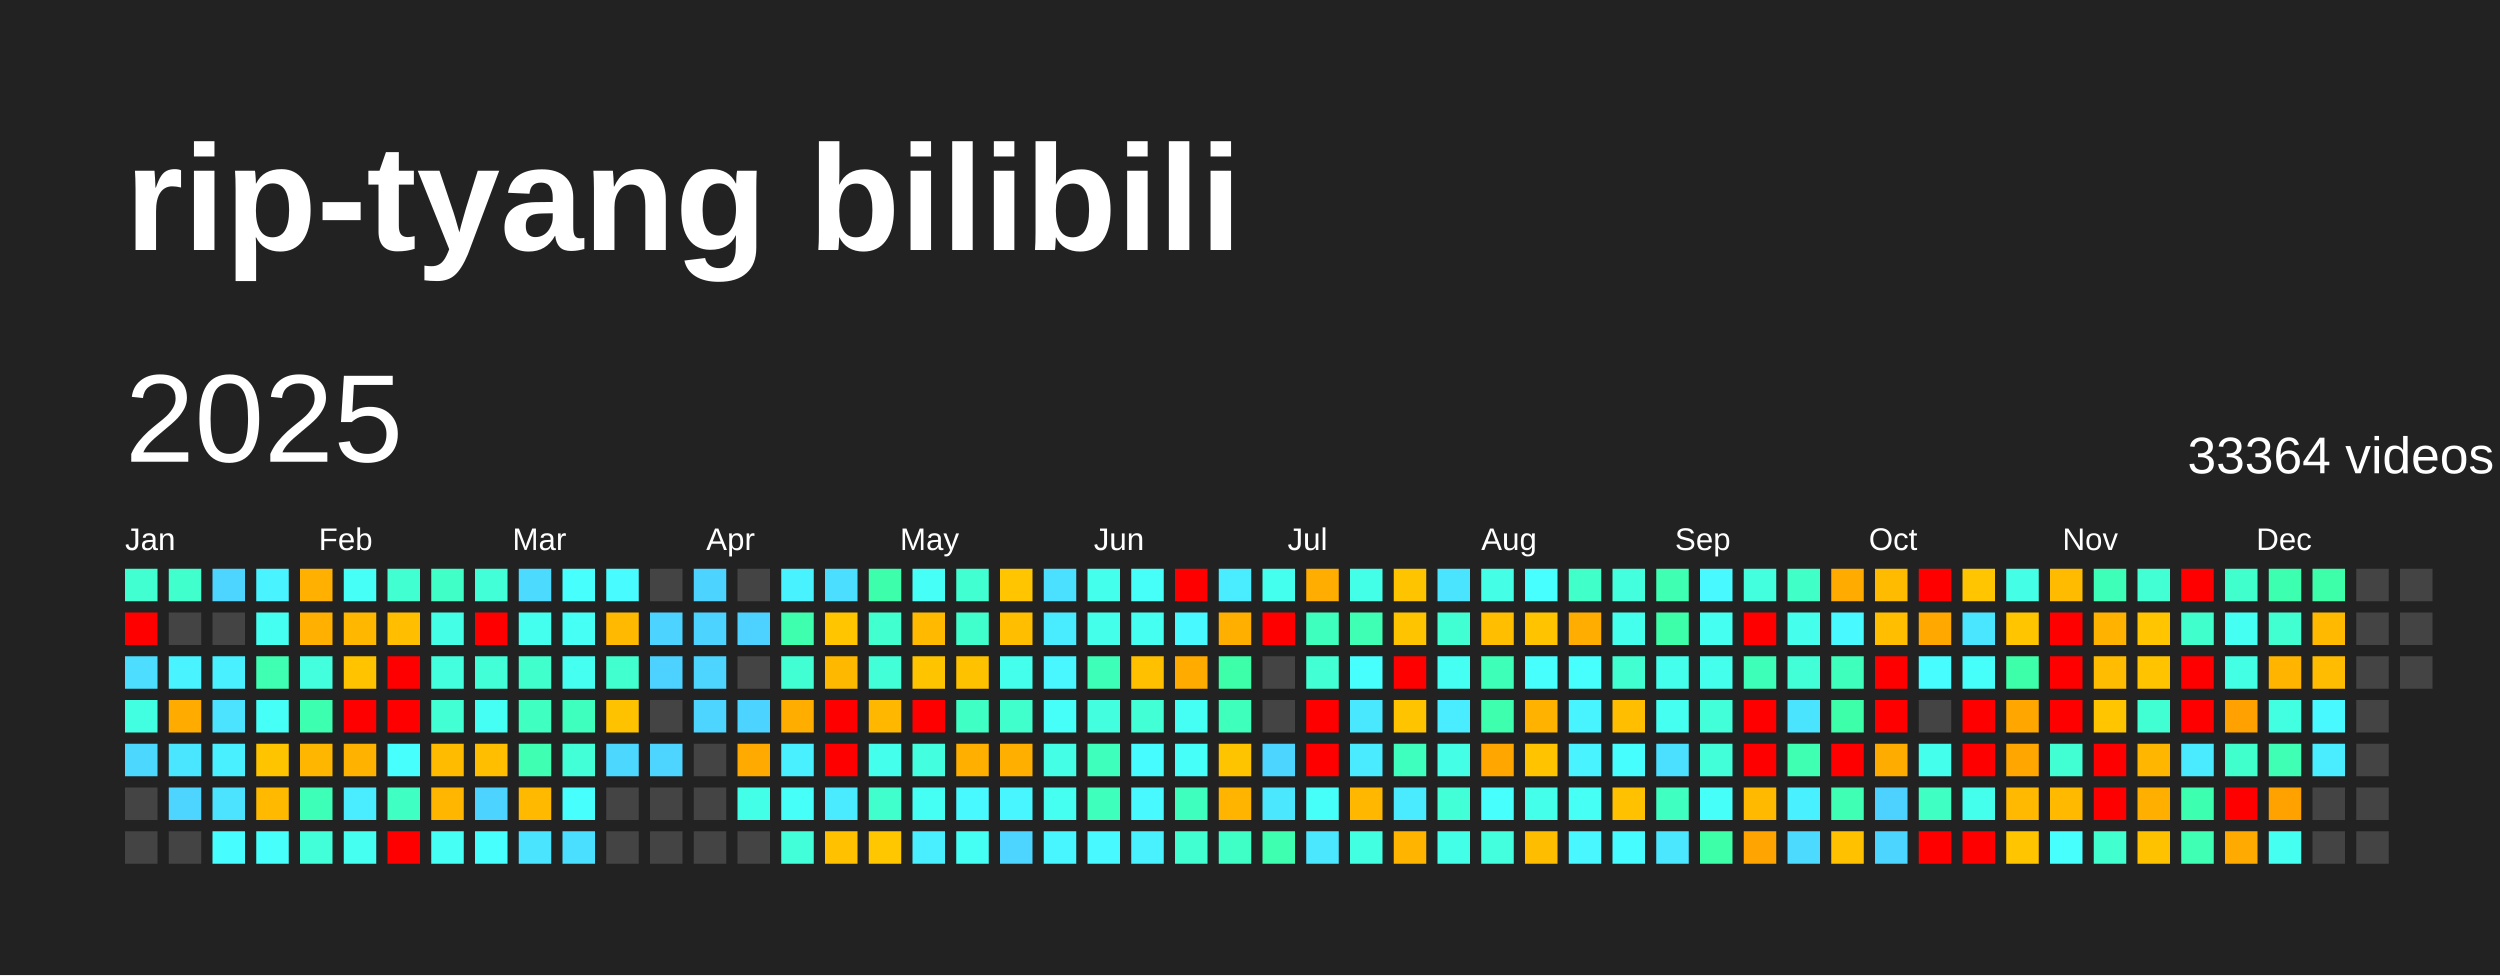
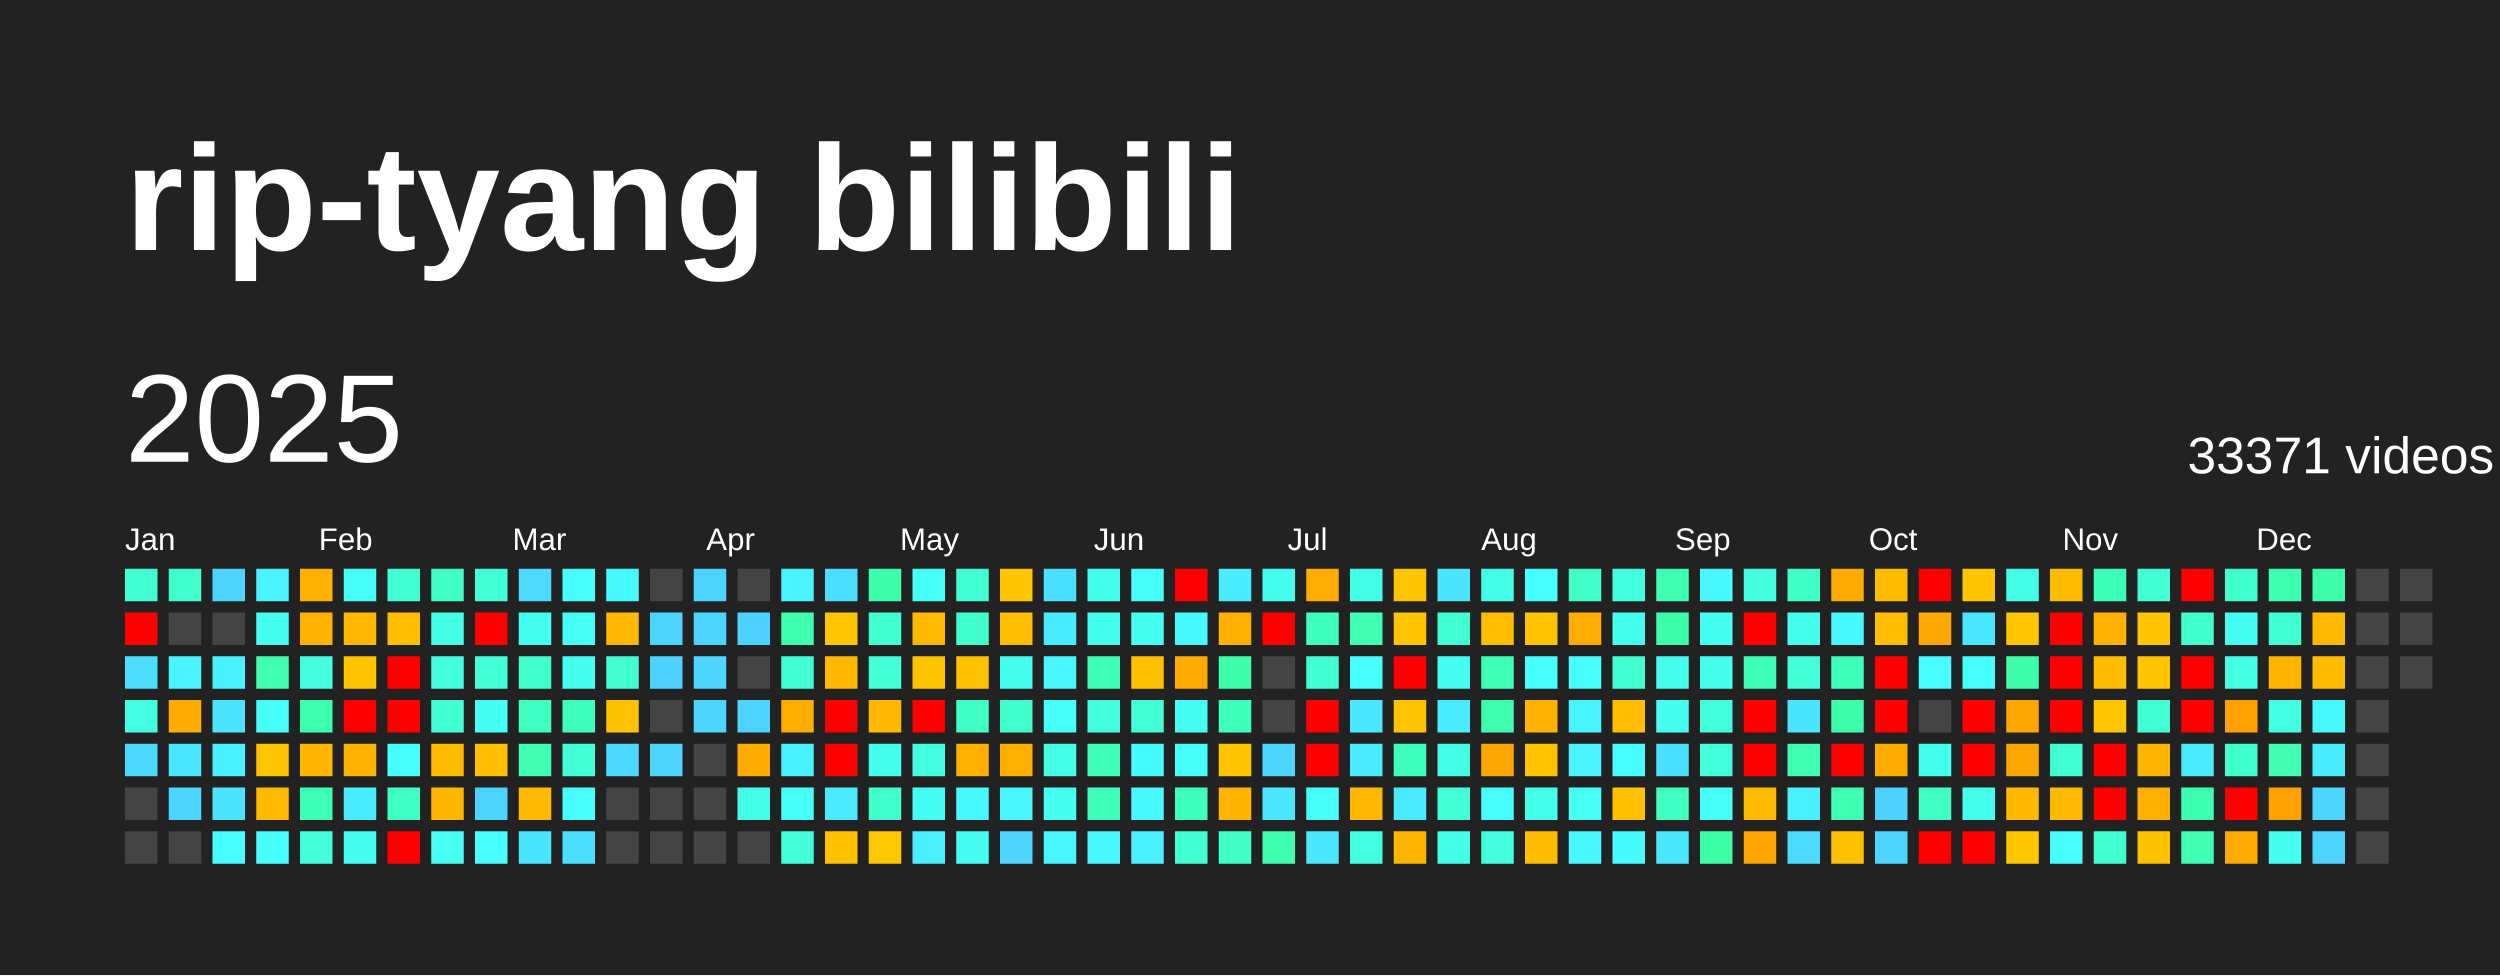
<svg xmlns="http://www.w3.org/2000/svg" baseProfile="full" height="78mm" version="1.1" viewBox="0,0,200,78" width="200mm">
  <defs />
  <rect fill="#222222" height="78" width="200" x="0" y="0" />
  <text fill="#FFFFFF" style="font-size:12px; font-family:Arial; font-weight:bold;" x="10" y="20">rip-tyang bilibili</text>
  <text dominant-baseline="hanging" fill="#FFFFFF" style="font-size:10.0px; font-family:Arial;" x="10" y="30">2025</text>
-   <text dominant-baseline="hanging" fill="#FFFFFF" style="font-size:4.125px; font-family:Arial;" x="175" y="35">33364 videos</text>
+   <text dominant-baseline="hanging" fill="#FFFFFF" style="font-size:4.125px; font-family:Arial;" x="175" y="35">33371 videos</text>
  <text fill="#FFFFFF" style="font-size:2.5px; font-family:Arial" x="10.0" y="44">Jan</text>
  <text fill="#FFFFFF" style="font-size:2.5px; font-family:Arial" x="25.5" y="44">Feb</text>
  <text fill="#FFFFFF" style="font-size:2.5px; font-family:Arial" x="41.0" y="44">Mar</text>
  <text fill="#FFFFFF" style="font-size:2.5px; font-family:Arial" x="56.5" y="44">Apr</text>
  <text fill="#FFFFFF" style="font-size:2.5px; font-family:Arial" x="72.0" y="44">May</text>
  <text fill="#FFFFFF" style="font-size:2.5px; font-family:Arial" x="87.5" y="44">Jun</text>
  <text fill="#FFFFFF" style="font-size:2.5px; font-family:Arial" x="103.0" y="44">Jul</text>
  <text fill="#FFFFFF" style="font-size:2.5px; font-family:Arial" x="118.5" y="44">Aug</text>
  <text fill="#FFFFFF" style="font-size:2.5px; font-family:Arial" x="134.0" y="44">Sep</text>
  <text fill="#FFFFFF" style="font-size:2.5px; font-family:Arial" x="149.5" y="44">Oct</text>
  <text fill="#FFFFFF" style="font-size:2.5px; font-family:Arial" x="165.0" y="44">Nov</text>
  <text fill="#FFFFFF" style="font-size:2.5px; font-family:Arial" x="180.5" y="44">Dec</text>
  <rect fill="#41ffd1" height="2.6" width="2.6" x="10.0" y="45.5" />
  <rect fill="red" height="2.6" width="2.6" x="10.0" y="49.0" />
  <rect fill="#4cddff" height="2.6" width="2.6" x="10.0" y="52.5" />
  <rect fill="#43ffe1" height="2.6" width="2.6" x="10.0" y="56.0" />
  <rect fill="#4cd7ff" height="2.6" width="2.6" x="10.0" y="59.5" />
  <rect fill="#444444" height="2.6" width="2.6" x="10.0" y="63.0" />
  <rect fill="#444444" height="2.6" width="2.6" x="10.0" y="66.5" />
  <rect fill="#41ffcd" height="2.6" width="2.6" x="13.5" y="45.5" />
  <rect fill="#444444" height="2.6" width="2.6" x="13.5" y="49.0" />
  <rect fill="#49f3ff" height="2.6" width="2.6" x="13.5" y="52.5" />
  <rect fill="#ffab00" height="2.6" width="2.6" x="13.5" y="56.0" />
  <rect fill="#4ae6ff" height="2.6" width="2.6" x="13.5" y="59.5" />
  <rect fill="#4dd4ff" height="2.6" width="2.6" x="13.5" y="63.0" />
  <rect fill="#444444" height="2.6" width="2.6" x="13.5" y="66.5" />
  <rect fill="#4dd5ff" height="2.6" width="2.6" x="17.0" y="45.5" />
  <rect fill="#444444" height="2.6" width="2.6" x="17.0" y="49.0" />
  <rect fill="#49f0ff" height="2.6" width="2.6" x="17.0" y="52.5" />
  <rect fill="#4be3ff" height="2.6" width="2.6" x="17.0" y="56.0" />
  <rect fill="#49f0ff" height="2.6" width="2.6" x="17.0" y="59.5" />
  <rect fill="#4be3ff" height="2.6" width="2.6" x="17.0" y="63.0" />
  <rect fill="#47fdff" height="2.6" width="2.6" x="17.0" y="66.5" />
  <rect fill="#49f3ff" height="2.6" width="2.6" x="20.5" y="45.5" />
  <rect fill="#45fff1" height="2.6" width="2.6" x="20.5" y="49.0" />
  <rect fill="#3effb2" height="2.6" width="2.6" x="20.5" y="52.5" />
  <rect fill="#46fff7" height="2.6" width="2.6" x="20.5" y="56.0" />
  <rect fill="#ffc400" height="2.6" width="2.6" x="20.5" y="59.5" />
  <rect fill="#ffba00" height="2.6" width="2.6" x="20.5" y="63.0" />
  <rect fill="#47fffb" height="2.6" width="2.6" x="20.5" y="66.5" />
  <rect fill="#ffb000" height="2.6" width="2.6" x="24.0" y="45.5" />
  <rect fill="#ffb000" height="2.6" width="2.6" x="24.0" y="49.0" />
  <rect fill="#43ffdd" height="2.6" width="2.6" x="24.0" y="52.5" />
  <rect fill="#3dffb0" height="2.6" width="2.6" x="24.0" y="56.0" />
  <rect fill="#ffb600" height="2.6" width="2.6" x="24.0" y="59.5" />
  <rect fill="#3effb8" height="2.6" width="2.6" x="24.0" y="63.0" />
  <rect fill="#42ffd9" height="2.6" width="2.6" x="24.0" y="66.5" />
  <rect fill="#46fff7" height="2.6" width="2.6" x="27.5" y="45.5" />
  <rect fill="#ffb700" height="2.6" width="2.6" x="27.5" y="49.0" />
  <rect fill="#ffc300" height="2.6" width="2.6" x="27.5" y="52.5" />
  <rect fill="red" height="2.6" width="2.6" x="27.5" y="56.0" />
  <rect fill="#ffb200" height="2.6" width="2.6" x="27.5" y="59.5" />
  <rect fill="#49edff" height="2.6" width="2.6" x="27.5" y="63.0" />
  <rect fill="#45fff1" height="2.6" width="2.6" x="27.5" y="66.5" />
  <rect fill="#41ffd1" height="2.6" width="2.6" x="31.0" y="45.5" />
  <rect fill="#ffbf00" height="2.6" width="2.6" x="31.0" y="49.0" />
  <rect fill="red" height="2.6" width="2.6" x="31.0" y="52.5" />
  <rect fill="red" height="2.6" width="2.6" x="31.0" y="56.0" />
  <rect fill="#47fffd" height="2.6" width="2.6" x="31.0" y="59.5" />
  <rect fill="#3fffc2" height="2.6" width="2.6" x="31.0" y="63.0" />
  <rect fill="red" height="2.6" width="2.6" x="31.0" y="66.5" />
  <rect fill="#40ffc7" height="2.6" width="2.6" x="34.5" y="45.5" />
  <rect fill="#44ffe6" height="2.6" width="2.6" x="34.5" y="49.0" />
  <rect fill="#43ffde" height="2.6" width="2.6" x="34.5" y="52.5" />
  <rect fill="#42ffd4" height="2.6" width="2.6" x="34.5" y="56.0" />
  <rect fill="#ffbb00" height="2.6" width="2.6" x="34.5" y="59.5" />
  <rect fill="#ffb600" height="2.6" width="2.6" x="34.5" y="63.0" />
  <rect fill="#46fff5" height="2.6" width="2.6" x="34.5" y="66.5" />
  <rect fill="#42ffd8" height="2.6" width="2.6" x="38.0" y="45.5" />
  <rect fill="red" height="2.6" width="2.6" x="38.0" y="49.0" />
  <rect fill="#42ffd8" height="2.6" width="2.6" x="38.0" y="52.5" />
  <rect fill="#46fff4" height="2.6" width="2.6" x="38.0" y="56.0" />
  <rect fill="#ffbf00" height="2.6" width="2.6" x="38.0" y="59.5" />
  <rect fill="#4dd3ff" height="2.6" width="2.6" x="38.0" y="63.0" />
  <rect fill="#47fffd" height="2.6" width="2.6" x="38.0" y="66.5" />
  <rect fill="#4cdaff" height="2.6" width="2.6" x="41.5" y="45.5" />
  <rect fill="#45ffee" height="2.6" width="2.6" x="41.5" y="49.0" />
  <rect fill="#41ffcd" height="2.6" width="2.6" x="41.5" y="52.5" />
  <rect fill="#3fffc1" height="2.6" width="2.6" x="41.5" y="56.0" />
  <rect fill="#3effb2" height="2.6" width="2.6" x="41.5" y="59.5" />
  <rect fill="#ffba00" height="2.6" width="2.6" x="41.5" y="63.0" />
  <rect fill="#4ae4ff" height="2.6" width="2.6" x="41.5" y="66.5" />
  <rect fill="#47fffd" height="2.6" width="2.6" x="45.0" y="45.5" />
  <rect fill="#46fff5" height="2.6" width="2.6" x="45.0" y="49.0" />
  <rect fill="#45fff1" height="2.6" width="2.6" x="45.0" y="52.5" />
  <rect fill="#3fffbf" height="2.6" width="2.6" x="45.0" y="56.0" />
  <rect fill="#42ffd7" height="2.6" width="2.6" x="45.0" y="59.5" />
  <rect fill="#47fffd" height="2.6" width="2.6" x="45.0" y="63.0" />
  <rect fill="#4bdfff" height="2.6" width="2.6" x="45.0" y="66.5" />
  <rect fill="#48fbff" height="2.6" width="2.6" x="48.5" y="45.5" />
  <rect fill="#ffb900" height="2.6" width="2.6" x="48.5" y="49.0" />
  <rect fill="#41ffcf" height="2.6" width="2.6" x="48.5" y="52.5" />
  <rect fill="#ffc200" height="2.6" width="2.6" x="48.5" y="56.0" />
  <rect fill="#4cd7ff" height="2.6" width="2.6" x="48.5" y="59.5" />
  <rect fill="#444444" height="2.6" width="2.6" x="48.5" y="63.0" />
  <rect fill="#444444" height="2.6" width="2.6" x="48.5" y="66.5" />
  <rect fill="#444444" height="2.6" width="2.6" x="52.0" y="45.5" />
  <rect fill="#4dd3ff" height="2.6" width="2.6" x="52.0" y="49.0" />
  <rect fill="#4dd2ff" height="2.6" width="2.6" x="52.0" y="52.5" />
  <rect fill="#444444" height="2.6" width="2.6" x="52.0" y="56.0" />
  <rect fill="#4dd4ff" height="2.6" width="2.6" x="52.0" y="59.5" />
  <rect fill="#444444" height="2.6" width="2.6" x="52.0" y="63.0" />
  <rect fill="#444444" height="2.6" width="2.6" x="52.0" y="66.5" />
  <rect fill="#4dd3ff" height="2.6" width="2.6" x="55.5" y="45.5" />
  <rect fill="#4dd3ff" height="2.6" width="2.6" x="55.5" y="49.0" />
  <rect fill="#4dd4ff" height="2.6" width="2.6" x="55.5" y="52.5" />
  <rect fill="#4dd4ff" height="2.6" width="2.6" x="55.5" y="56.0" />
  <rect fill="#444444" height="2.6" width="2.6" x="55.5" y="59.5" />
  <rect fill="#444444" height="2.6" width="2.6" x="55.5" y="63.0" />
  <rect fill="#444444" height="2.6" width="2.6" x="55.5" y="66.5" />
  <rect fill="#444444" height="2.6" width="2.6" x="59.0" y="45.5" />
  <rect fill="#4dd2ff" height="2.6" width="2.6" x="59.0" y="49.0" />
  <rect fill="#444444" height="2.6" width="2.6" x="59.0" y="52.5" />
  <rect fill="#4dd3ff" height="2.6" width="2.6" x="59.0" y="56.0" />
  <rect fill="#ffaa00" height="2.6" width="2.6" x="59.0" y="59.5" />
  <rect fill="#44ffe7" height="2.6" width="2.6" x="59.0" y="63.0" />
  <rect fill="#444444" height="2.6" width="2.6" x="59.0" y="66.5" />
  <rect fill="#49f2ff" height="2.6" width="2.6" x="62.5" y="45.5" />
  <rect fill="#3dffad" height="2.6" width="2.6" x="62.5" y="49.0" />
  <rect fill="#42ffd3" height="2.6" width="2.6" x="62.5" y="52.5" />
  <rect fill="#ffae00" height="2.6" width="2.6" x="62.5" y="56.0" />
  <rect fill="#49f0ff" height="2.6" width="2.6" x="62.5" y="59.5" />
  <rect fill="#46fff8" height="2.6" width="2.6" x="62.5" y="63.0" />
  <rect fill="#42ffd9" height="2.6" width="2.6" x="62.5" y="66.5" />
  <rect fill="#4bdeff" height="2.6" width="2.6" x="66.0" y="45.5" />
  <rect fill="#ffc600" height="2.6" width="2.6" x="66.0" y="49.0" />
  <rect fill="#ffb800" height="2.6" width="2.6" x="66.0" y="52.5" />
  <rect fill="red" height="2.6" width="2.6" x="66.0" y="56.0" />
  <rect fill="red" height="2.6" width="2.6" x="66.0" y="59.5" />
  <rect fill="#4aebff" height="2.6" width="2.6" x="66.0" y="63.0" />
  <rect fill="#ffc100" height="2.6" width="2.6" x="66.0" y="66.5" />
  <rect fill="#3dffab" height="2.6" width="2.6" x="69.5" y="45.5" />
  <rect fill="#41ffcf" height="2.6" width="2.6" x="69.5" y="49.0" />
  <rect fill="#42ffd7" height="2.6" width="2.6" x="69.5" y="52.5" />
  <rect fill="#ffb700" height="2.6" width="2.6" x="69.5" y="56.0" />
  <rect fill="#44ffeb" height="2.6" width="2.6" x="69.5" y="59.5" />
  <rect fill="#41ffcd" height="2.6" width="2.6" x="69.5" y="63.0" />
  <rect fill="#ffc700" height="2.6" width="2.6" x="69.5" y="66.5" />
  <rect fill="#46fff7" height="2.6" width="2.6" x="73.0" y="45.5" />
  <rect fill="#ffba00" height="2.6" width="2.6" x="73.0" y="49.0" />
  <rect fill="#ffc400" height="2.6" width="2.6" x="73.0" y="52.5" />
  <rect fill="red" height="2.6" width="2.6" x="73.0" y="56.0" />
  <rect fill="#43ffdf" height="2.6" width="2.6" x="73.0" y="59.5" />
  <rect fill="#46fff4" height="2.6" width="2.6" x="73.0" y="63.0" />
  <rect fill="#49eeff" height="2.6" width="2.6" x="73.0" y="66.5" />
  <rect fill="#41ffd1" height="2.6" width="2.6" x="76.5" y="45.5" />
  <rect fill="#41ffcd" height="2.6" width="2.6" x="76.5" y="49.0" />
  <rect fill="#ffc200" height="2.6" width="2.6" x="76.5" y="52.5" />
  <rect fill="#40ffc4" height="2.6" width="2.6" x="76.5" y="56.0" />
  <rect fill="#ffaf00" height="2.6" width="2.6" x="76.5" y="59.5" />
  <rect fill="#48faff" height="2.6" width="2.6" x="76.5" y="63.0" />
  <rect fill="#46fff4" height="2.6" width="2.6" x="76.5" y="66.5" />
  <rect fill="#ffc500" height="2.6" width="2.6" x="80.0" y="45.5" />
  <rect fill="#ffbe00" height="2.6" width="2.6" x="80.0" y="49.0" />
  <rect fill="#44ffeb" height="2.6" width="2.6" x="80.0" y="52.5" />
  <rect fill="#41ffcd" height="2.6" width="2.6" x="80.0" y="56.0" />
  <rect fill="#ffaf00" height="2.6" width="2.6" x="80.0" y="59.5" />
  <rect fill="#48f6ff" height="2.6" width="2.6" x="80.0" y="63.0" />
  <rect fill="#4dd4ff" height="2.6" width="2.6" x="80.0" y="66.5" />
  <rect fill="#4be0ff" height="2.6" width="2.6" x="83.5" y="45.5" />
  <rect fill="#49ecff" height="2.6" width="2.6" x="83.5" y="49.0" />
  <rect fill="#48f7ff" height="2.6" width="2.6" x="83.5" y="52.5" />
  <rect fill="#46fff9" height="2.6" width="2.6" x="83.5" y="56.0" />
  <rect fill="#44ffe5" height="2.6" width="2.6" x="83.5" y="59.5" />
  <rect fill="#45fff0" height="2.6" width="2.6" x="83.5" y="63.0" />
  <rect fill="#48f6ff" height="2.6" width="2.6" x="83.5" y="66.5" />
  <rect fill="#45ffed" height="2.6" width="2.6" x="87.0" y="45.5" />
  <rect fill="#44ffe9" height="2.6" width="2.6" x="87.0" y="49.0" />
  <rect fill="#3effb7" height="2.6" width="2.6" x="87.0" y="52.5" />
  <rect fill="#43ffe0" height="2.6" width="2.6" x="87.0" y="56.0" />
  <rect fill="#3fffbd" height="2.6" width="2.6" x="87.0" y="59.5" />
  <rect fill="#3fffbc" height="2.6" width="2.6" x="87.0" y="63.0" />
  <rect fill="#48faff" height="2.6" width="2.6" x="87.0" y="66.5" />
  <rect fill="#46fff9" height="2.6" width="2.6" x="90.5" y="45.5" />
  <rect fill="#45fff0" height="2.6" width="2.6" x="90.5" y="49.0" />
  <rect fill="#ffc000" height="2.6" width="2.6" x="90.5" y="52.5" />
  <rect fill="#42ffd5" height="2.6" width="2.6" x="90.5" y="56.0" />
  <rect fill="#47fcff" height="2.6" width="2.6" x="90.5" y="59.5" />
  <rect fill="#48f9ff" height="2.6" width="2.6" x="90.5" y="63.0" />
  <rect fill="#49f1ff" height="2.6" width="2.6" x="90.5" y="66.5" />
  <rect fill="red" height="2.6" width="2.6" x="94.0" y="45.5" />
  <rect fill="#48f9ff" height="2.6" width="2.6" x="94.0" y="49.0" />
  <rect fill="#ffab00" height="2.6" width="2.6" x="94.0" y="52.5" />
  <rect fill="#46fff4" height="2.6" width="2.6" x="94.0" y="56.0" />
  <rect fill="#46fff9" height="2.6" width="2.6" x="94.0" y="59.5" />
  <rect fill="#3fffbf" height="2.6" width="2.6" x="94.0" y="63.0" />
  <rect fill="#41ffd1" height="2.6" width="2.6" x="94.0" y="66.5" />
  <rect fill="#49edff" height="2.6" width="2.6" x="97.5" y="45.5" />
  <rect fill="#ffaf00" height="2.6" width="2.6" x="97.5" y="49.0" />
  <rect fill="#3dffa9" height="2.6" width="2.6" x="97.5" y="52.5" />
  <rect fill="#3fffbc" height="2.6" width="2.6" x="97.5" y="56.0" />
  <rect fill="#ffc400" height="2.6" width="2.6" x="97.5" y="59.5" />
  <rect fill="#ffb400" height="2.6" width="2.6" x="97.5" y="63.0" />
  <rect fill="#40ffc6" height="2.6" width="2.6" x="97.5" y="66.5" />
  <rect fill="#45ffee" height="2.6" width="2.6" x="101.0" y="45.5" />
  <rect fill="red" height="2.6" width="2.6" x="101.0" y="49.0" />
  <rect fill="#444444" height="2.6" width="2.6" x="101.0" y="52.5" />
  <rect fill="#444444" height="2.6" width="2.6" x="101.0" y="56.0" />
  <rect fill="#4cd6ff" height="2.6" width="2.6" x="101.0" y="59.5" />
  <rect fill="#4ae7ff" height="2.6" width="2.6" x="101.0" y="63.0" />
  <rect fill="#3dffaf" height="2.6" width="2.6" x="101.0" y="66.5" />
  <rect fill="#ffad00" height="2.6" width="2.6" x="104.5" y="45.5" />
  <rect fill="#3fffbe" height="2.6" width="2.6" x="104.5" y="49.0" />
  <rect fill="#42ffd4" height="2.6" width="2.6" x="104.5" y="52.5" />
  <rect fill="red" height="2.6" width="2.6" x="104.5" y="56.0" />
  <rect fill="red" height="2.6" width="2.6" x="104.5" y="59.5" />
  <rect fill="#46fff8" height="2.6" width="2.6" x="104.5" y="63.0" />
  <rect fill="#4ae7ff" height="2.6" width="2.6" x="104.5" y="66.5" />
  <rect fill="#44ffe7" height="2.6" width="2.6" x="108.0" y="45.5" />
  <rect fill="#3effb3" height="2.6" width="2.6" x="108.0" y="49.0" />
  <rect fill="#47fffc" height="2.6" width="2.6" x="108.0" y="52.5" />
  <rect fill="#4ae8ff" height="2.6" width="2.6" x="108.0" y="56.0" />
  <rect fill="#4aeaff" height="2.6" width="2.6" x="108.0" y="59.5" />
  <rect fill="#ffb700" height="2.6" width="2.6" x="108.0" y="63.0" />
  <rect fill="#43ffe1" height="2.6" width="2.6" x="108.0" y="66.5" />
  <rect fill="#ffc400" height="2.6" width="2.6" x="111.5" y="45.5" />
  <rect fill="#ffc400" height="2.6" width="2.6" x="111.5" y="49.0" />
  <rect fill="red" height="2.6" width="2.6" x="111.5" y="52.5" />
  <rect fill="#ffc400" height="2.6" width="2.6" x="111.5" y="56.0" />
  <rect fill="#3fffbf" height="2.6" width="2.6" x="111.5" y="59.5" />
  <rect fill="#4aebff" height="2.6" width="2.6" x="111.5" y="63.0" />
  <rect fill="#ffb400" height="2.6" width="2.6" x="111.5" y="66.5" />
  <rect fill="#4ae4ff" height="2.6" width="2.6" x="115.0" y="45.5" />
  <rect fill="#41ffd2" height="2.6" width="2.6" x="115.0" y="49.0" />
  <rect fill="#45fff2" height="2.6" width="2.6" x="115.0" y="52.5" />
  <rect fill="#49edff" height="2.6" width="2.6" x="115.0" y="56.0" />
  <rect fill="#44ffe6" height="2.6" width="2.6" x="115.0" y="59.5" />
  <rect fill="#42ffd8" height="2.6" width="2.6" x="115.0" y="63.0" />
  <rect fill="#44ffe7" height="2.6" width="2.6" x="115.0" y="66.5" />
  <rect fill="#44ffe5" height="2.6" width="2.6" x="118.5" y="45.5" />
  <rect fill="#ffbf00" height="2.6" width="2.6" x="118.5" y="49.0" />
  <rect fill="#3effb8" height="2.6" width="2.6" x="118.5" y="52.5" />
  <rect fill="#3dffae" height="2.6" width="2.6" x="118.5" y="56.0" />
  <rect fill="#ffa700" height="2.6" width="2.6" x="118.5" y="59.5" />
  <rect fill="#47fffd" height="2.6" width="2.6" x="118.5" y="63.0" />
  <rect fill="#43ffdd" height="2.6" width="2.6" x="118.5" y="66.5" />
  <rect fill="#47ffff" height="2.6" width="2.6" x="122.0" y="45.5" />
  <rect fill="#ffc300" height="2.6" width="2.6" x="122.0" y="49.0" />
  <rect fill="#47fffc" height="2.6" width="2.6" x="122.0" y="52.5" />
  <rect fill="#ffb200" height="2.6" width="2.6" x="122.0" y="56.0" />
  <rect fill="#ffc300" height="2.6" width="2.6" x="122.0" y="59.5" />
  <rect fill="#44ffe9" height="2.6" width="2.6" x="122.0" y="63.0" />
  <rect fill="#ffbd00" height="2.6" width="2.6" x="122.0" y="66.5" />
  <rect fill="#40ffc9" height="2.6" width="2.6" x="125.5" y="45.5" />
  <rect fill="#ffad00" height="2.6" width="2.6" x="125.5" y="49.0" />
  <rect fill="#47fffc" height="2.6" width="2.6" x="125.5" y="52.5" />
  <rect fill="#48f4ff" height="2.6" width="2.6" x="125.5" y="56.0" />
  <rect fill="#49f3ff" height="2.6" width="2.6" x="125.5" y="59.5" />
  <rect fill="#46fff5" height="2.6" width="2.6" x="125.5" y="63.0" />
  <rect fill="#48f7ff" height="2.6" width="2.6" x="125.5" y="66.5" />
  <rect fill="#43ffdd" height="2.6" width="2.6" x="129.0" y="45.5" />
  <rect fill="#45ffed" height="2.6" width="2.6" x="129.0" y="49.0" />
  <rect fill="#41ffd1" height="2.6" width="2.6" x="129.0" y="52.5" />
  <rect fill="#ffbf00" height="2.6" width="2.6" x="129.0" y="56.0" />
  <rect fill="#47feff" height="2.6" width="2.6" x="129.0" y="59.5" />
  <rect fill="#ffc100" height="2.6" width="2.6" x="129.0" y="63.0" />
  <rect fill="#47fcff" height="2.6" width="2.6" x="129.0" y="66.5" />
  <rect fill="#3effb2" height="2.6" width="2.6" x="132.5" y="45.5" />
  <rect fill="#3dffa9" height="2.6" width="2.6" x="132.5" y="49.0" />
  <rect fill="#44ffeb" height="2.6" width="2.6" x="132.5" y="52.5" />
  <rect fill="#45fff0" height="2.6" width="2.6" x="132.5" y="56.0" />
  <rect fill="#4be0ff" height="2.6" width="2.6" x="132.5" y="59.5" />
  <rect fill="#3fffc1" height="2.6" width="2.6" x="132.5" y="63.0" />
  <rect fill="#4ae7ff" height="2.6" width="2.6" x="132.5" y="66.5" />
  <rect fill="#48f9ff" height="2.6" width="2.6" x="136.0" y="45.5" />
  <rect fill="#45fff1" height="2.6" width="2.6" x="136.0" y="49.0" />
  <rect fill="#44ffeb" height="2.6" width="2.6" x="136.0" y="52.5" />
  <rect fill="#42ffda" height="2.6" width="2.6" x="136.0" y="56.0" />
  <rect fill="#42ffd9" height="2.6" width="2.6" x="136.0" y="59.5" />
  <rect fill="#46fff9" height="2.6" width="2.6" x="136.0" y="63.0" />
  <rect fill="#3cffa7" height="2.6" width="2.6" x="136.0" y="66.5" />
  <rect fill="#43ffde" height="2.6" width="2.6" x="139.5" y="45.5" />
  <rect fill="red" height="2.6" width="2.6" x="139.5" y="49.0" />
  <rect fill="#3effb7" height="2.6" width="2.6" x="139.5" y="52.5" />
  <rect fill="red" height="2.6" width="2.6" x="139.5" y="56.0" />
  <rect fill="red" height="2.6" width="2.6" x="139.5" y="59.5" />
  <rect fill="#ffba00" height="2.6" width="2.6" x="139.5" y="63.0" />
  <rect fill="#ffa400" height="2.6" width="2.6" x="139.5" y="66.5" />
  <rect fill="#40ffc7" height="2.6" width="2.6" x="143.0" y="45.5" />
  <rect fill="#45ffec" height="2.6" width="2.6" x="143.0" y="49.0" />
  <rect fill="#42ffd8" height="2.6" width="2.6" x="143.0" y="52.5" />
  <rect fill="#4ae4ff" height="2.6" width="2.6" x="143.0" y="56.0" />
  <rect fill="#3effb2" height="2.6" width="2.6" x="143.0" y="59.5" />
  <rect fill="#49f0ff" height="2.6" width="2.6" x="143.0" y="63.0" />
  <rect fill="#4cdaff" height="2.6" width="2.6" x="143.0" y="66.5" />
  <rect fill="#ffab00" height="2.6" width="2.6" x="146.5" y="45.5" />
  <rect fill="#48f9ff" height="2.6" width="2.6" x="146.5" y="49.0" />
  <rect fill="#3fffbd" height="2.6" width="2.6" x="146.5" y="52.5" />
  <rect fill="#3dffaa" height="2.6" width="2.6" x="146.5" y="56.0" />
  <rect fill="red" height="2.6" width="2.6" x="146.5" y="59.5" />
  <rect fill="#3effb4" height="2.6" width="2.6" x="146.5" y="63.0" />
  <rect fill="#ffc100" height="2.6" width="2.6" x="146.5" y="66.5" />
  <rect fill="#ffbb00" height="2.6" width="2.6" x="150.0" y="45.5" />
  <rect fill="#ffbf00" height="2.6" width="2.6" x="150.0" y="49.0" />
  <rect fill="red" height="2.6" width="2.6" x="150.0" y="52.5" />
  <rect fill="red" height="2.6" width="2.6" x="150.0" y="56.0" />
  <rect fill="#ffac00" height="2.6" width="2.6" x="150.0" y="59.5" />
  <rect fill="#4dd2ff" height="2.6" width="2.6" x="150.0" y="63.0" />
  <rect fill="#4cd6ff" height="2.6" width="2.6" x="150.0" y="66.5" />
  <rect fill="red" height="2.6" width="2.6" x="153.5" y="45.5" />
  <rect fill="#ffa900" height="2.6" width="2.6" x="153.5" y="49.0" />
  <rect fill="#47fdff" height="2.6" width="2.6" x="153.5" y="52.5" />
  <rect fill="#444444" height="2.6" width="2.6" x="153.5" y="56.0" />
  <rect fill="#45ffed" height="2.6" width="2.6" x="153.5" y="59.5" />
  <rect fill="#3fffc2" height="2.6" width="2.6" x="153.5" y="63.0" />
  <rect fill="red" height="2.6" width="2.6" x="153.5" y="66.5" />
  <rect fill="#ffc500" height="2.6" width="2.6" x="157.0" y="45.5" />
  <rect fill="#4ae6ff" height="2.6" width="2.6" x="157.0" y="49.0" />
  <rect fill="#46fffa" height="2.6" width="2.6" x="157.0" y="52.5" />
  <rect fill="red" height="2.6" width="2.6" x="157.0" y="56.0" />
  <rect fill="red" height="2.6" width="2.6" x="157.0" y="59.5" />
  <rect fill="#44ffeb" height="2.6" width="2.6" x="157.0" y="63.0" />
  <rect fill="red" height="2.6" width="2.6" x="157.0" y="66.5" />
  <rect fill="#44ffe6" height="2.6" width="2.6" x="160.5" y="45.5" />
  <rect fill="#ffc600" height="2.6" width="2.6" x="160.5" y="49.0" />
  <rect fill="#3dffa9" height="2.6" width="2.6" x="160.5" y="52.5" />
  <rect fill="#ffa600" height="2.6" width="2.6" x="160.5" y="56.0" />
  <rect fill="#ffa600" height="2.6" width="2.6" x="160.5" y="59.5" />
  <rect fill="#ffb900" height="2.6" width="2.6" x="160.5" y="63.0" />
  <rect fill="#ffc600" height="2.6" width="2.6" x="160.5" y="66.5" />
  <rect fill="#ffbb00" height="2.6" width="2.6" x="164.0" y="45.5" />
  <rect fill="red" height="2.6" width="2.6" x="164.0" y="49.0" />
  <rect fill="red" height="2.6" width="2.6" x="164.0" y="52.5" />
  <rect fill="red" height="2.6" width="2.6" x="164.0" y="56.0" />
  <rect fill="#41ffd2" height="2.6" width="2.6" x="164.0" y="59.5" />
  <rect fill="#ffba00" height="2.6" width="2.6" x="164.0" y="63.0" />
  <rect fill="#47fffc" height="2.6" width="2.6" x="164.0" y="66.5" />
  <rect fill="#3effb7" height="2.6" width="2.6" x="167.5" y="45.5" />
  <rect fill="#ffb300" height="2.6" width="2.6" x="167.5" y="49.0" />
  <rect fill="#ffbc00" height="2.6" width="2.6" x="167.5" y="52.5" />
  <rect fill="#ffc600" height="2.6" width="2.6" x="167.5" y="56.0" />
  <rect fill="red" height="2.6" width="2.6" x="167.5" y="59.5" />
  <rect fill="red" height="2.6" width="2.6" x="167.5" y="63.0" />
  <rect fill="#41ffce" height="2.6" width="2.6" x="167.5" y="66.5" />
  <rect fill="#42ffd4" height="2.6" width="2.6" x="171.0" y="45.5" />
  <rect fill="#ffc500" height="2.6" width="2.6" x="171.0" y="49.0" />
  <rect fill="#ffc300" height="2.6" width="2.6" x="171.0" y="52.5" />
  <rect fill="#41ffd2" height="2.6" width="2.6" x="171.0" y="56.0" />
  <rect fill="#ffb600" height="2.6" width="2.6" x="171.0" y="59.5" />
  <rect fill="#ffaf00" height="2.6" width="2.6" x="171.0" y="63.0" />
  <rect fill="#ffc200" height="2.6" width="2.6" x="171.0" y="66.5" />
  <rect fill="red" height="2.6" width="2.6" x="174.5" y="45.5" />
  <rect fill="#41ffcd" height="2.6" width="2.6" x="174.5" y="49.0" />
  <rect fill="red" height="2.6" width="2.6" x="174.5" y="52.5" />
  <rect fill="red" height="2.6" width="2.6" x="174.5" y="56.0" />
  <rect fill="#4aeaff" height="2.6" width="2.6" x="174.5" y="59.5" />
  <rect fill="#3dffb0" height="2.6" width="2.6" x="174.5" y="63.0" />
  <rect fill="#3effb3" height="2.6" width="2.6" x="174.5" y="66.5" />
  <rect fill="#41ffcd" height="2.6" width="2.6" x="178.0" y="45.5" />
  <rect fill="#45fff3" height="2.6" width="2.6" x="178.0" y="49.0" />
  <rect fill="#43ffe3" height="2.6" width="2.6" x="178.0" y="52.5" />
  <rect fill="#ffa100" height="2.6" width="2.6" x="178.0" y="56.0" />
  <rect fill="#41ffcd" height="2.6" width="2.6" x="178.0" y="59.5" />
  <rect fill="red" height="2.6" width="2.6" x="178.0" y="63.0" />
  <rect fill="#ffaa00" height="2.6" width="2.6" x="178.0" y="66.5" />
  <rect fill="#3dffb0" height="2.6" width="2.6" x="181.5" y="45.5" />
  <rect fill="#41ffd1" height="2.6" width="2.6" x="181.5" y="49.0" />
  <rect fill="#ffb400" height="2.6" width="2.6" x="181.5" y="52.5" />
  <rect fill="#43ffe1" height="2.6" width="2.6" x="181.5" y="56.0" />
  <rect fill="#3effb4" height="2.6" width="2.6" x="181.5" y="59.5" />
  <rect fill="#ffa200" height="2.6" width="2.6" x="181.5" y="63.0" />
  <rect fill="#45fff0" height="2.6" width="2.6" x="181.5" y="66.5" />
  <rect fill="#3dffaa" height="2.6" width="2.6" x="185.0" y="45.5" />
  <rect fill="#ffba00" height="2.6" width="2.6" x="185.0" y="49.0" />
  <rect fill="#ffbc00" height="2.6" width="2.6" x="185.0" y="52.5" />
  <rect fill="#48faff" height="2.6" width="2.6" x="185.0" y="56.0" />
  <rect fill="#49edff" height="2.6" width="2.6" x="185.0" y="59.5" />
-   <rect fill="#444444" height="2.6" width="2.6" x="185.0" y="63.0" />
-   <rect fill="#444444" height="2.6" width="2.6" x="185.0" y="66.5" />
+   <rect fill="#4cd6ff" height="2.6" width="2.6" x="185.0" y="63.0" />
+   <rect fill="#4dd3ff" height="2.6" width="2.6" x="185.0" y="66.5" />
  <rect fill="#444444" height="2.6" width="2.6" x="188.5" y="45.5" />
  <rect fill="#444444" height="2.6" width="2.6" x="188.5" y="49.0" />
  <rect fill="#444444" height="2.6" width="2.6" x="188.5" y="52.5" />
  <rect fill="#444444" height="2.6" width="2.6" x="188.5" y="56.0" />
  <rect fill="#444444" height="2.6" width="2.6" x="188.5" y="59.5" />
  <rect fill="#444444" height="2.6" width="2.6" x="188.5" y="63.0" />
  <rect fill="#444444" height="2.6" width="2.6" x="188.5" y="66.5" />
  <rect fill="#444444" height="2.6" width="2.6" x="192.0" y="45.5" />
  <rect fill="#444444" height="2.6" width="2.6" x="192.0" y="49.0" />
  <rect fill="#444444" height="2.6" width="2.6" x="192.0" y="52.5" />
</svg>
